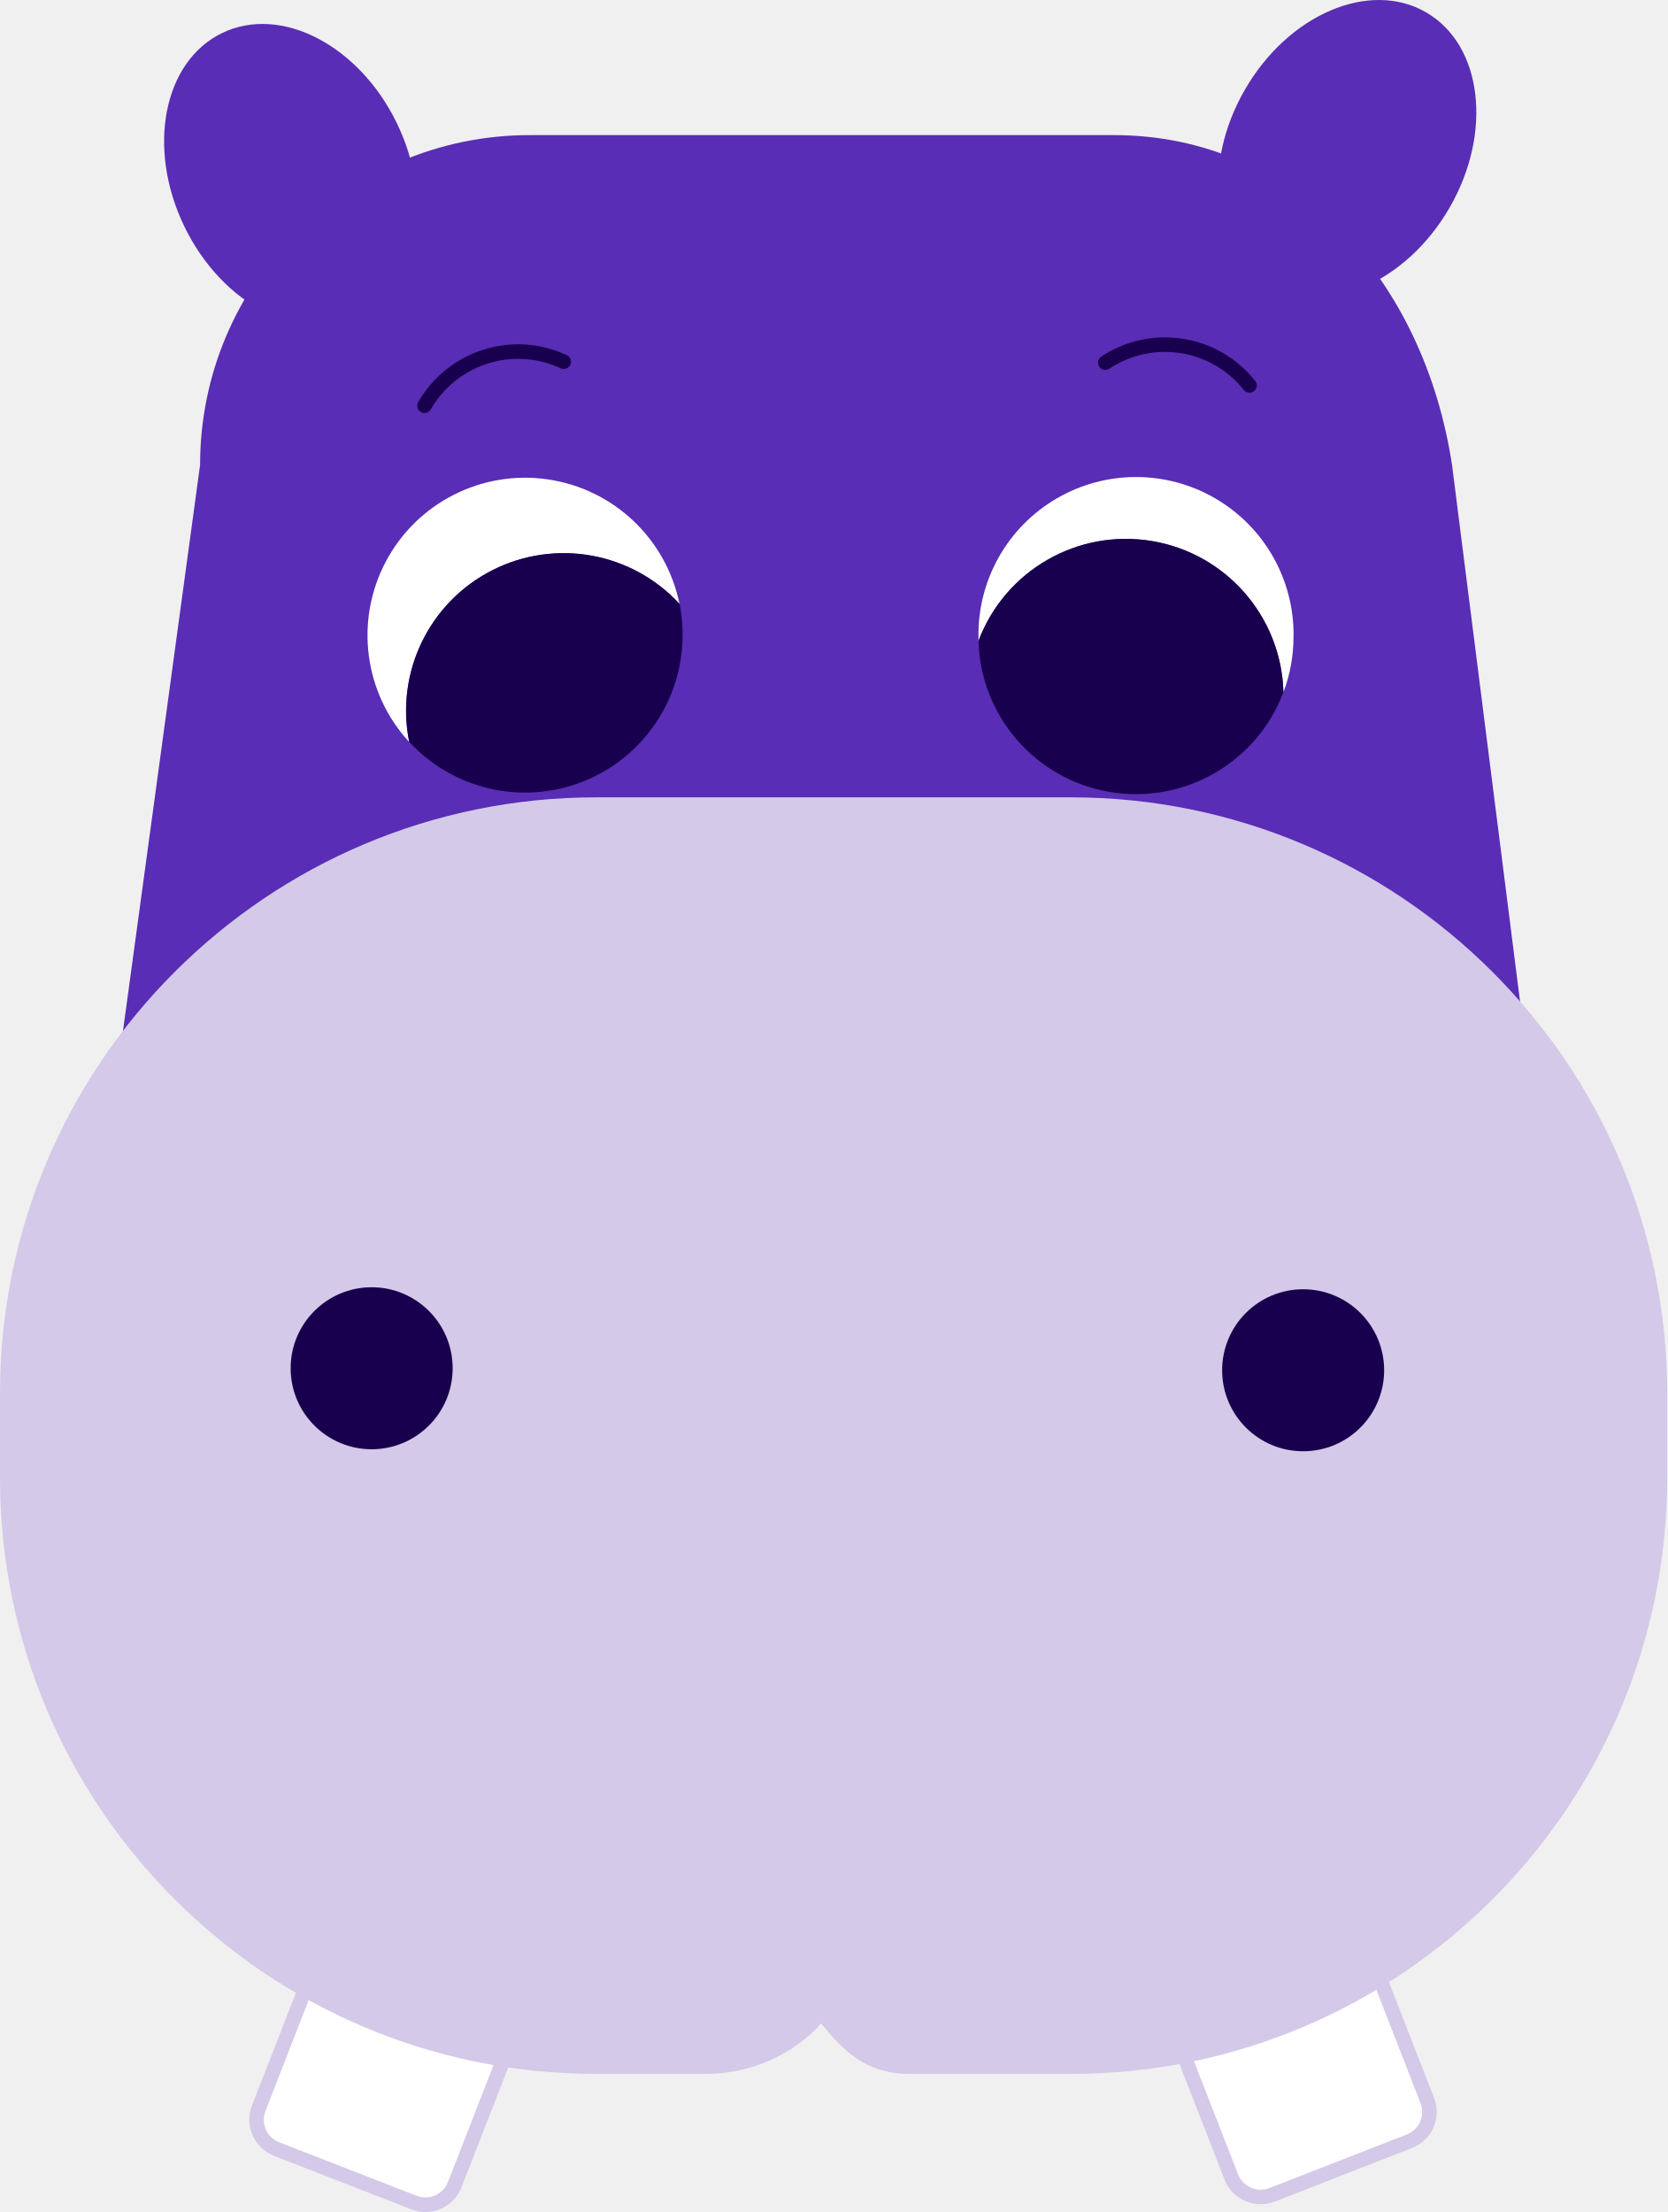
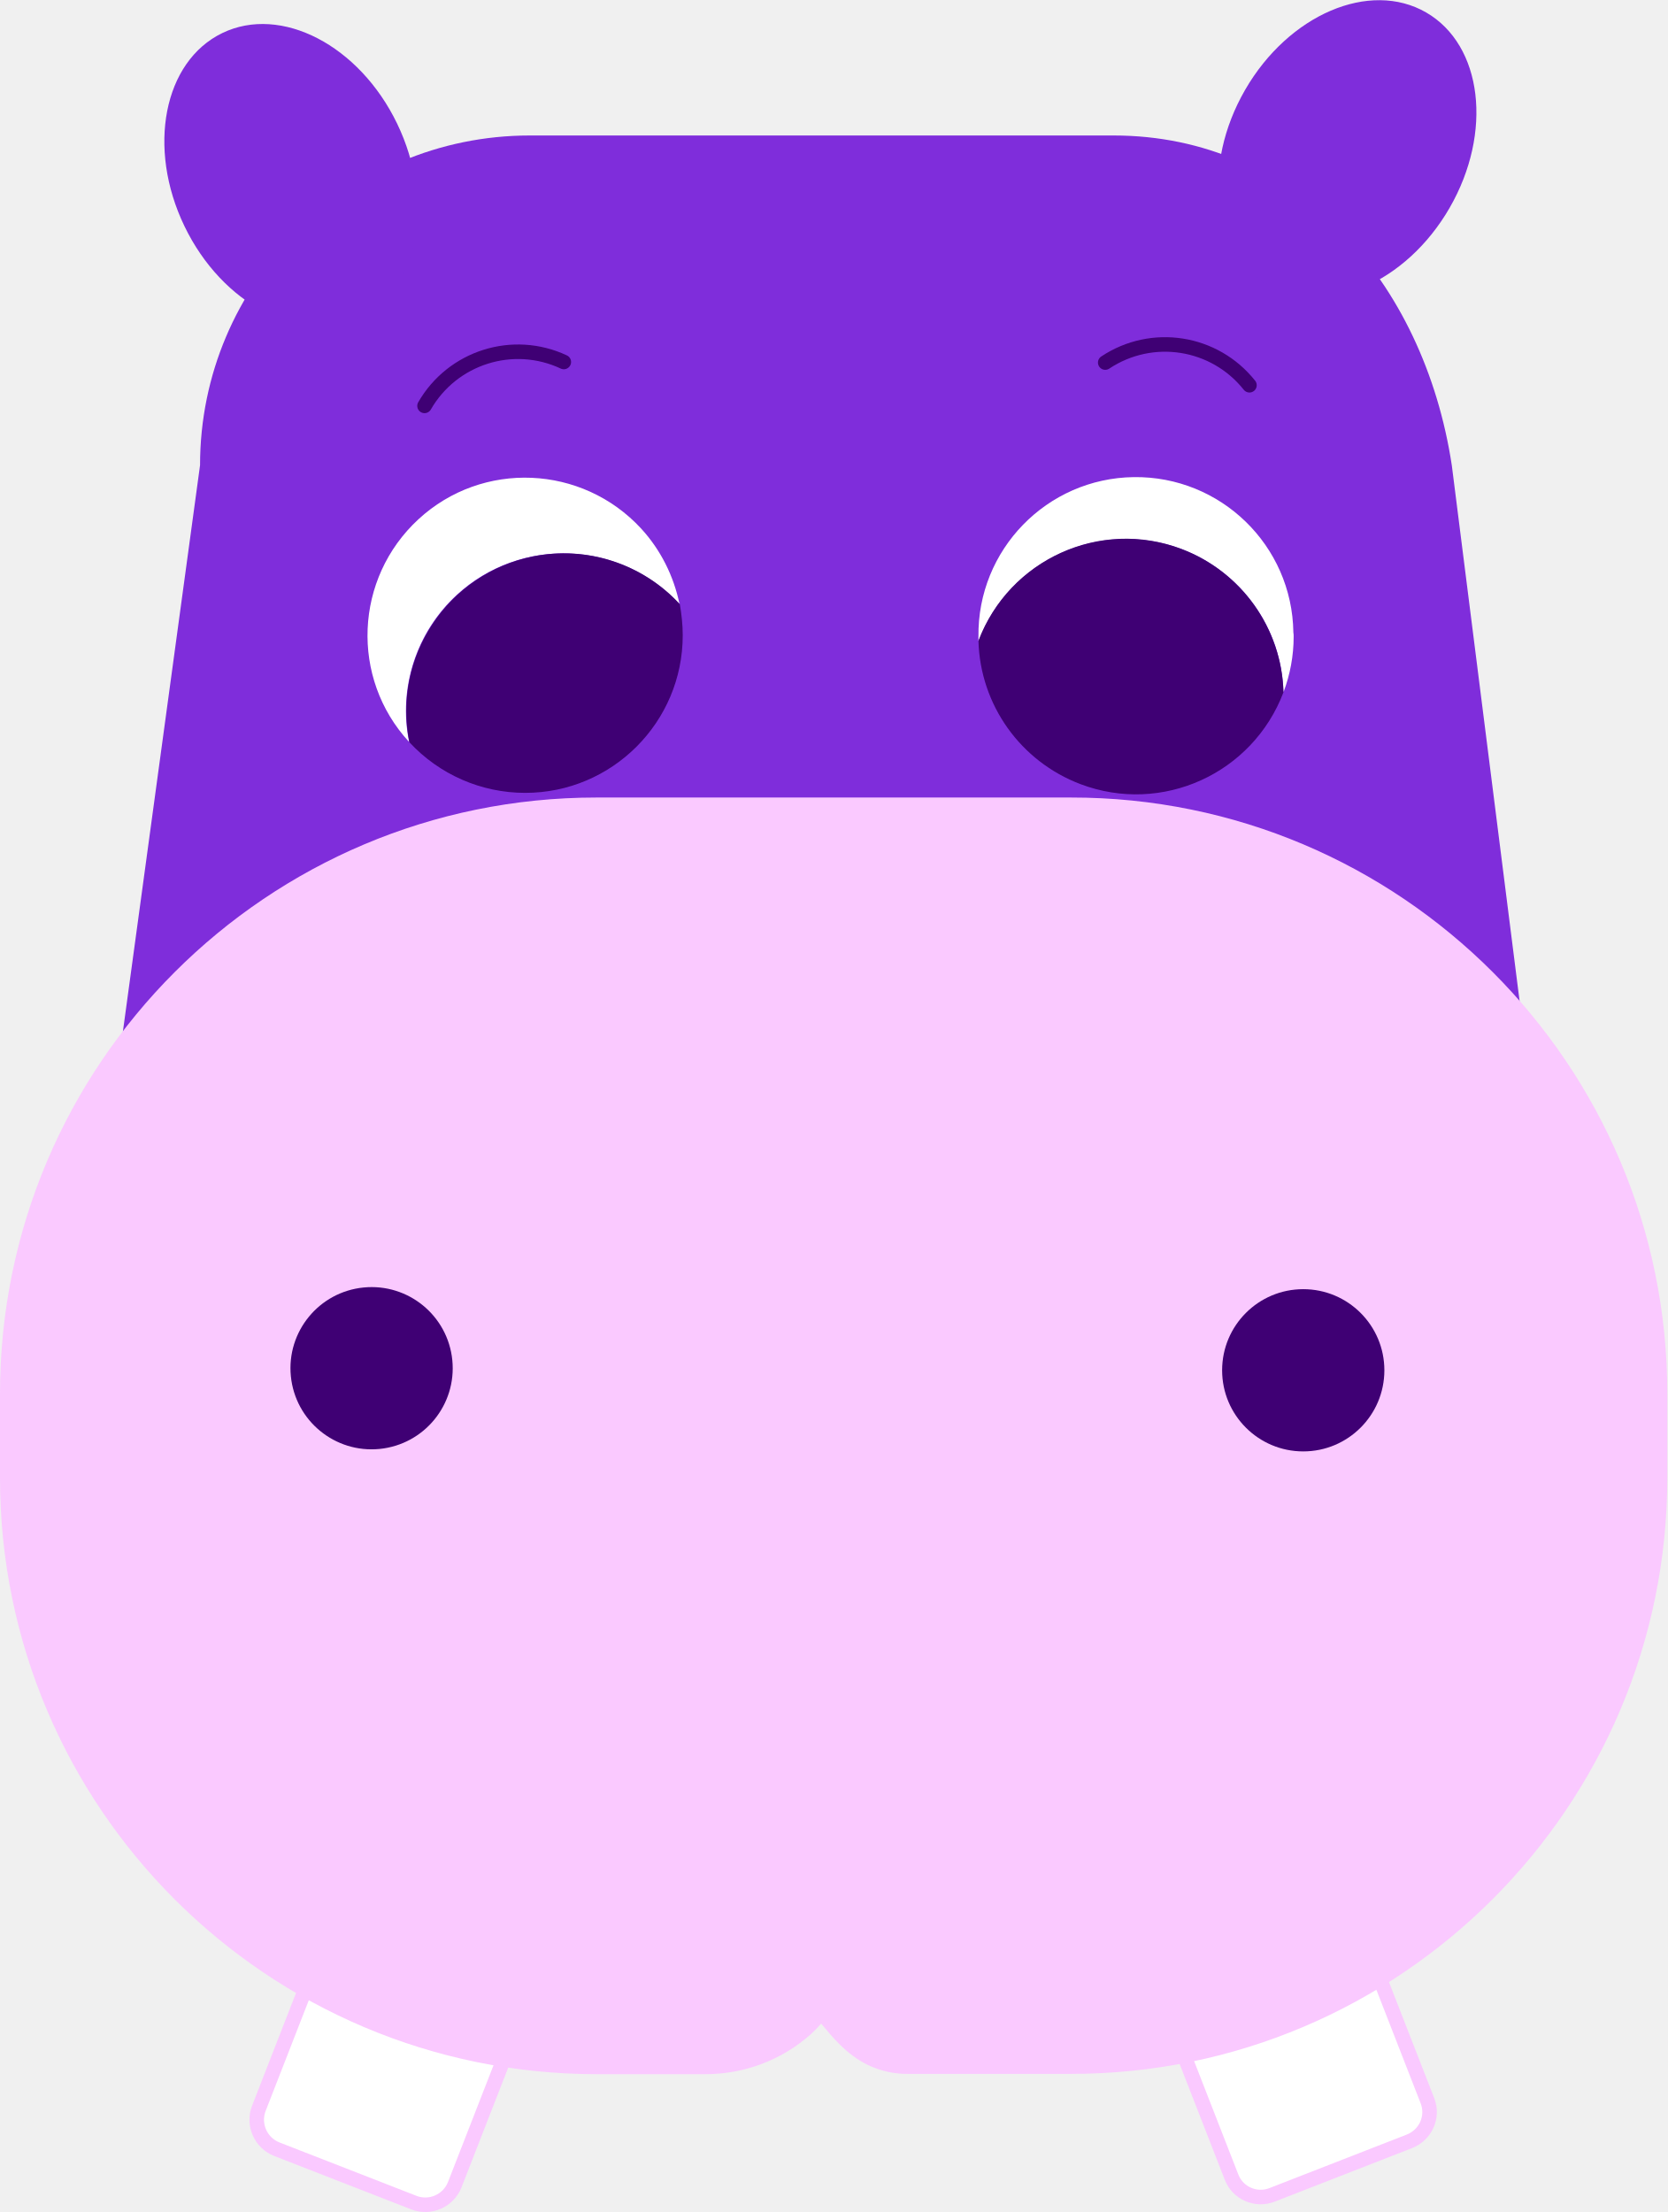
- <svg xmlns="http://www.w3.org/2000/svg" viewBox="0 0 573.39 760.83">
-   <defs>
-     <style>.cls-1{fill:#592db5;}.cls-2,.cls-5{fill:#fff;}.cls-2{stroke:#d4c9e8;}.cls-2,.cls-6{stroke-linecap:round;stroke-linejoin:round;stroke-width:5px;}.cls-3{fill:#d4c9e8;}.cls-4{fill:#19004e;}.cls-6{fill:none;stroke:#19004e;}</style>
-   </defs>
-   <g id="Layer_2" data-name="Layer 2">
-     <g id="Vector_layer" data-name="Vector layer">
-       <path class="cls-1" d="M383.06,396.16H182.24c-62.64,0-143.62,48.09-143.62-14.55l30.2-221.72A113.42,113.42,0,0,1,182.24,46.47H383.06C445.7,46.47,489.8,96.72,499.4,160l27.15,214.23C526.55,436.84,445.7,396.16,383.06,396.16Z" />
-       <rect class="cls-2" x="95.7" y="678.49" width="72.36" height="72.36" rx="10.83" transform="translate(268.5 0.89) rotate(21.29)" />
-       <rect class="cls-2" x="411.78" y="675.82" width="72.36" height="72.36" rx="10.83" transform="translate(1123.88 1212.76) rotate(158.71)" />
-       <path class="cls-3" d="M573.39,479.32v28.94c0,113.25-91.81,205.07-205.07,205.07H312.51a31.91,31.91,0,0,1-14.1-3.12c-7.45-3.69-12.21-9.68-16-14.25a37.6,37.6,0,0,1-3.63,3.69,54.1,54.1,0,0,1-36.22,13.68H205.07C91.82,713.33,0,621.52,0,508.26V479.32C0,366.06,91.81,274.25,205.07,274.25H368.32C481.58,274.25,573.39,366.06,573.39,479.32Z" />
-       <circle class="cls-4" cx="127.82" cy="470.62" r="27.86" />
-       <circle class="cls-4" cx="448.18" cy="471.31" r="27.86" />
-       <path class="cls-5" d="M444.87,219a53.83,53.83,0,0,1-3.47,19.11,54.19,54.19,0,0,0-104.88-17.65c0-.49,0-1,0-1.46a54.19,54.19,0,1,1,108.37,0Z" />
-       <path class="cls-4" d="M441.4,238.07a54.19,54.19,0,0,1-104.88-17.65A54.19,54.19,0,0,1,441.4,238.07Z" />
-       <path class="cls-5" d="M233.7,207.76a54.2,54.2,0,0,0-93,47.43,54.19,54.19,0,1,1,93-47.43Z" />
-       <ellipse class="cls-1" cx="99.96" cy="60.16" rx="40.63" ry="54.19" transform="translate(-16.21 49.38) rotate(-25.74)" />
-       <ellipse class="cls-1" cx="463.34" cy="51.15" rx="54.19" ry="40.63" transform="translate(187.37 426.84) rotate(-60)" />
-       <path class="cls-4" d="M234.76,218.46a54.19,54.19,0,0,1-94,36.73,54.19,54.19,0,0,1,93-47.43A53.86,53.86,0,0,1,234.76,218.46Z" />
-       <path class="cls-6" d="M146,139.55a37.14,37.14,0,0,1,47.88-15.14" />
-       <path class="cls-6" d="M380.13,124.74a37.14,37.14,0,0,1,49.61,7.83" />
+ <svg xmlns="http://www.w3.org/2000/svg" version="1.1" id="Layer_1" x="0px" y="0px" viewBox="0 0 573.4 760.8" style="enable-background:new 0 0 573.4 760.8;" xml:space="preserve">
+   <style type="text/css">
+ 	.st0{fill:#7F2DDB;}
+ 	.st1{fill:#FFFFFF;stroke:#FAC9FF;stroke-width:5;stroke-linecap:round;stroke-linejoin:round;}
+ 	.st2{fill:#FAC9FF;}
+ 	.st3{fill:#3F0074;}
+ 	.st4{fill:#FFFFFF;}
+ 	.st5{fill:none;stroke:#3F0074;stroke-width:5;stroke-linecap:round;stroke-linejoin:round;}
+ </style>
+   <g id="Layer_2_00000168083144169750766180000013169213138378055846_">
+     <g id="Vector_layer">
+       <path class="st0" d="M383.1,396.2H182.2c-62.6,0-143.6,48.1-143.6-14.5l30.2-221.7c0-62.6,50.8-113.4,113.4-113.4h0h200.8    c62.6,0,106.7,50.2,116.3,113.5l27.1,214.2C526.5,436.8,445.7,396.2,383.1,396.2z" />
+       <path class="st1" d="M121.4,671.8l47.2,18.4c5.6,2.2,8.3,8.5,6.2,14l-18.4,47.2c-2.2,5.6-8.5,8.3-14,6.2l-47.2-18.4    c-5.6-2.2-8.3-8.5-6.2-14l18.4-47.2C109.6,672.3,115.8,669.6,121.4,671.8z" />
+       <path class="st1" d="M484.7,736.5l-47.2,18.4c-5.6,2.2-11.9-0.6-14-6.2l-18.4-47.2c-2.2-5.6,0.6-11.9,6.2-14l47.2-18.4    c5.6-2.2,11.9,0.6,14,6.2l18.4,47.2C493.1,728.1,490.3,734.3,484.7,736.5z" />
+       <path class="st2" d="M573.4,479.3v28.9c0,113.2-91.8,205.1-205.1,205.1h-55.8c-4.9,0.1-9.7-1-14.1-3.1c-7.5-3.7-12.2-9.7-16-14.2    c-1.1,1.3-2.3,2.5-3.6,3.7c-10,8.9-22.9,13.7-36.2,13.7h-37.5C91.8,713.3,0,621.5,0,508.3v-28.9c0-113.3,91.8-205.1,205.1-205.1    h163.2C481.6,274.2,573.4,366.1,573.4,479.3z" />
+       <ellipse transform="matrix(0.9951 -9.853760e-02 9.853760e-02 0.9951 -45.7517 14.8854)" class="st3" cx="127.8" cy="470.6" rx="27.9" ry="27.9" />
+       <circle class="st3" cx="448.2" cy="471.3" r="27.9" />
+       <path class="st4" d="M444.9,219c0,6.5-1.2,13-3.5,19.1c-0.8-29.9-25.7-53.5-55.6-52.7c-22,0.6-41.5,14.5-49.3,35.1    c0-0.5,0-1,0-1.5c-0.4-29.9,23.5-54.5,53.4-54.9c29.9-0.4,54.5,23.5,54.9,53.4C444.9,218,444.9,218.5,444.9,219L444.9,219z" />
+       <path class="st3" d="M441.4,238.1c-10.6,28-41.8,42.2-69.8,31.6c-20.6-7.8-34.5-27.2-35.1-49.3c10.6-28,41.8-42.2,69.8-31.6    C426.9,196.6,440.8,216.1,441.4,238.1z" />
+       <path class="st4" d="M233.7,207.8c-20.3-22-54.6-23.4-76.6-3.2c-13.9,12.8-20.2,32-16.4,50.6c-20.3-22-18.8-56.3,3.2-76.6    s56.3-18.8,76.6,3.2C227.2,189.1,231.7,198.1,233.7,207.8L233.7,207.8z" />
+       <ellipse transform="matrix(0.9008 -0.4343 0.4343 0.9008 -16.208 49.38)" class="st0" cx="100" cy="60.2" rx="40.6" ry="54.2" />
+       <ellipse transform="matrix(0.5 -0.866 0.866 0.5 187.3708 426.8372)" class="st0" cx="463.3" cy="51.2" rx="54.2" ry="40.6" />
+       <path class="st3" d="M234.8,218.5c0,29.9-24.3,54.2-54.2,54.2c-15.1,0-29.5-6.3-39.8-17.4c-5.9-29.3,13-57.9,42.4-63.9    c18.6-3.8,37.8,2.5,50.6,16.4C234.4,211.3,234.8,214.9,234.8,218.5z" />
+       <path class="st5" d="M146,139.6c9.6-16.7,30.4-23.3,47.9-15.1" />
+       <path class="st5" d="M380.1,124.7c16.1-10.7,37.6-7.3,49.6,7.8" />
    </g>
  </g>
</svg>
